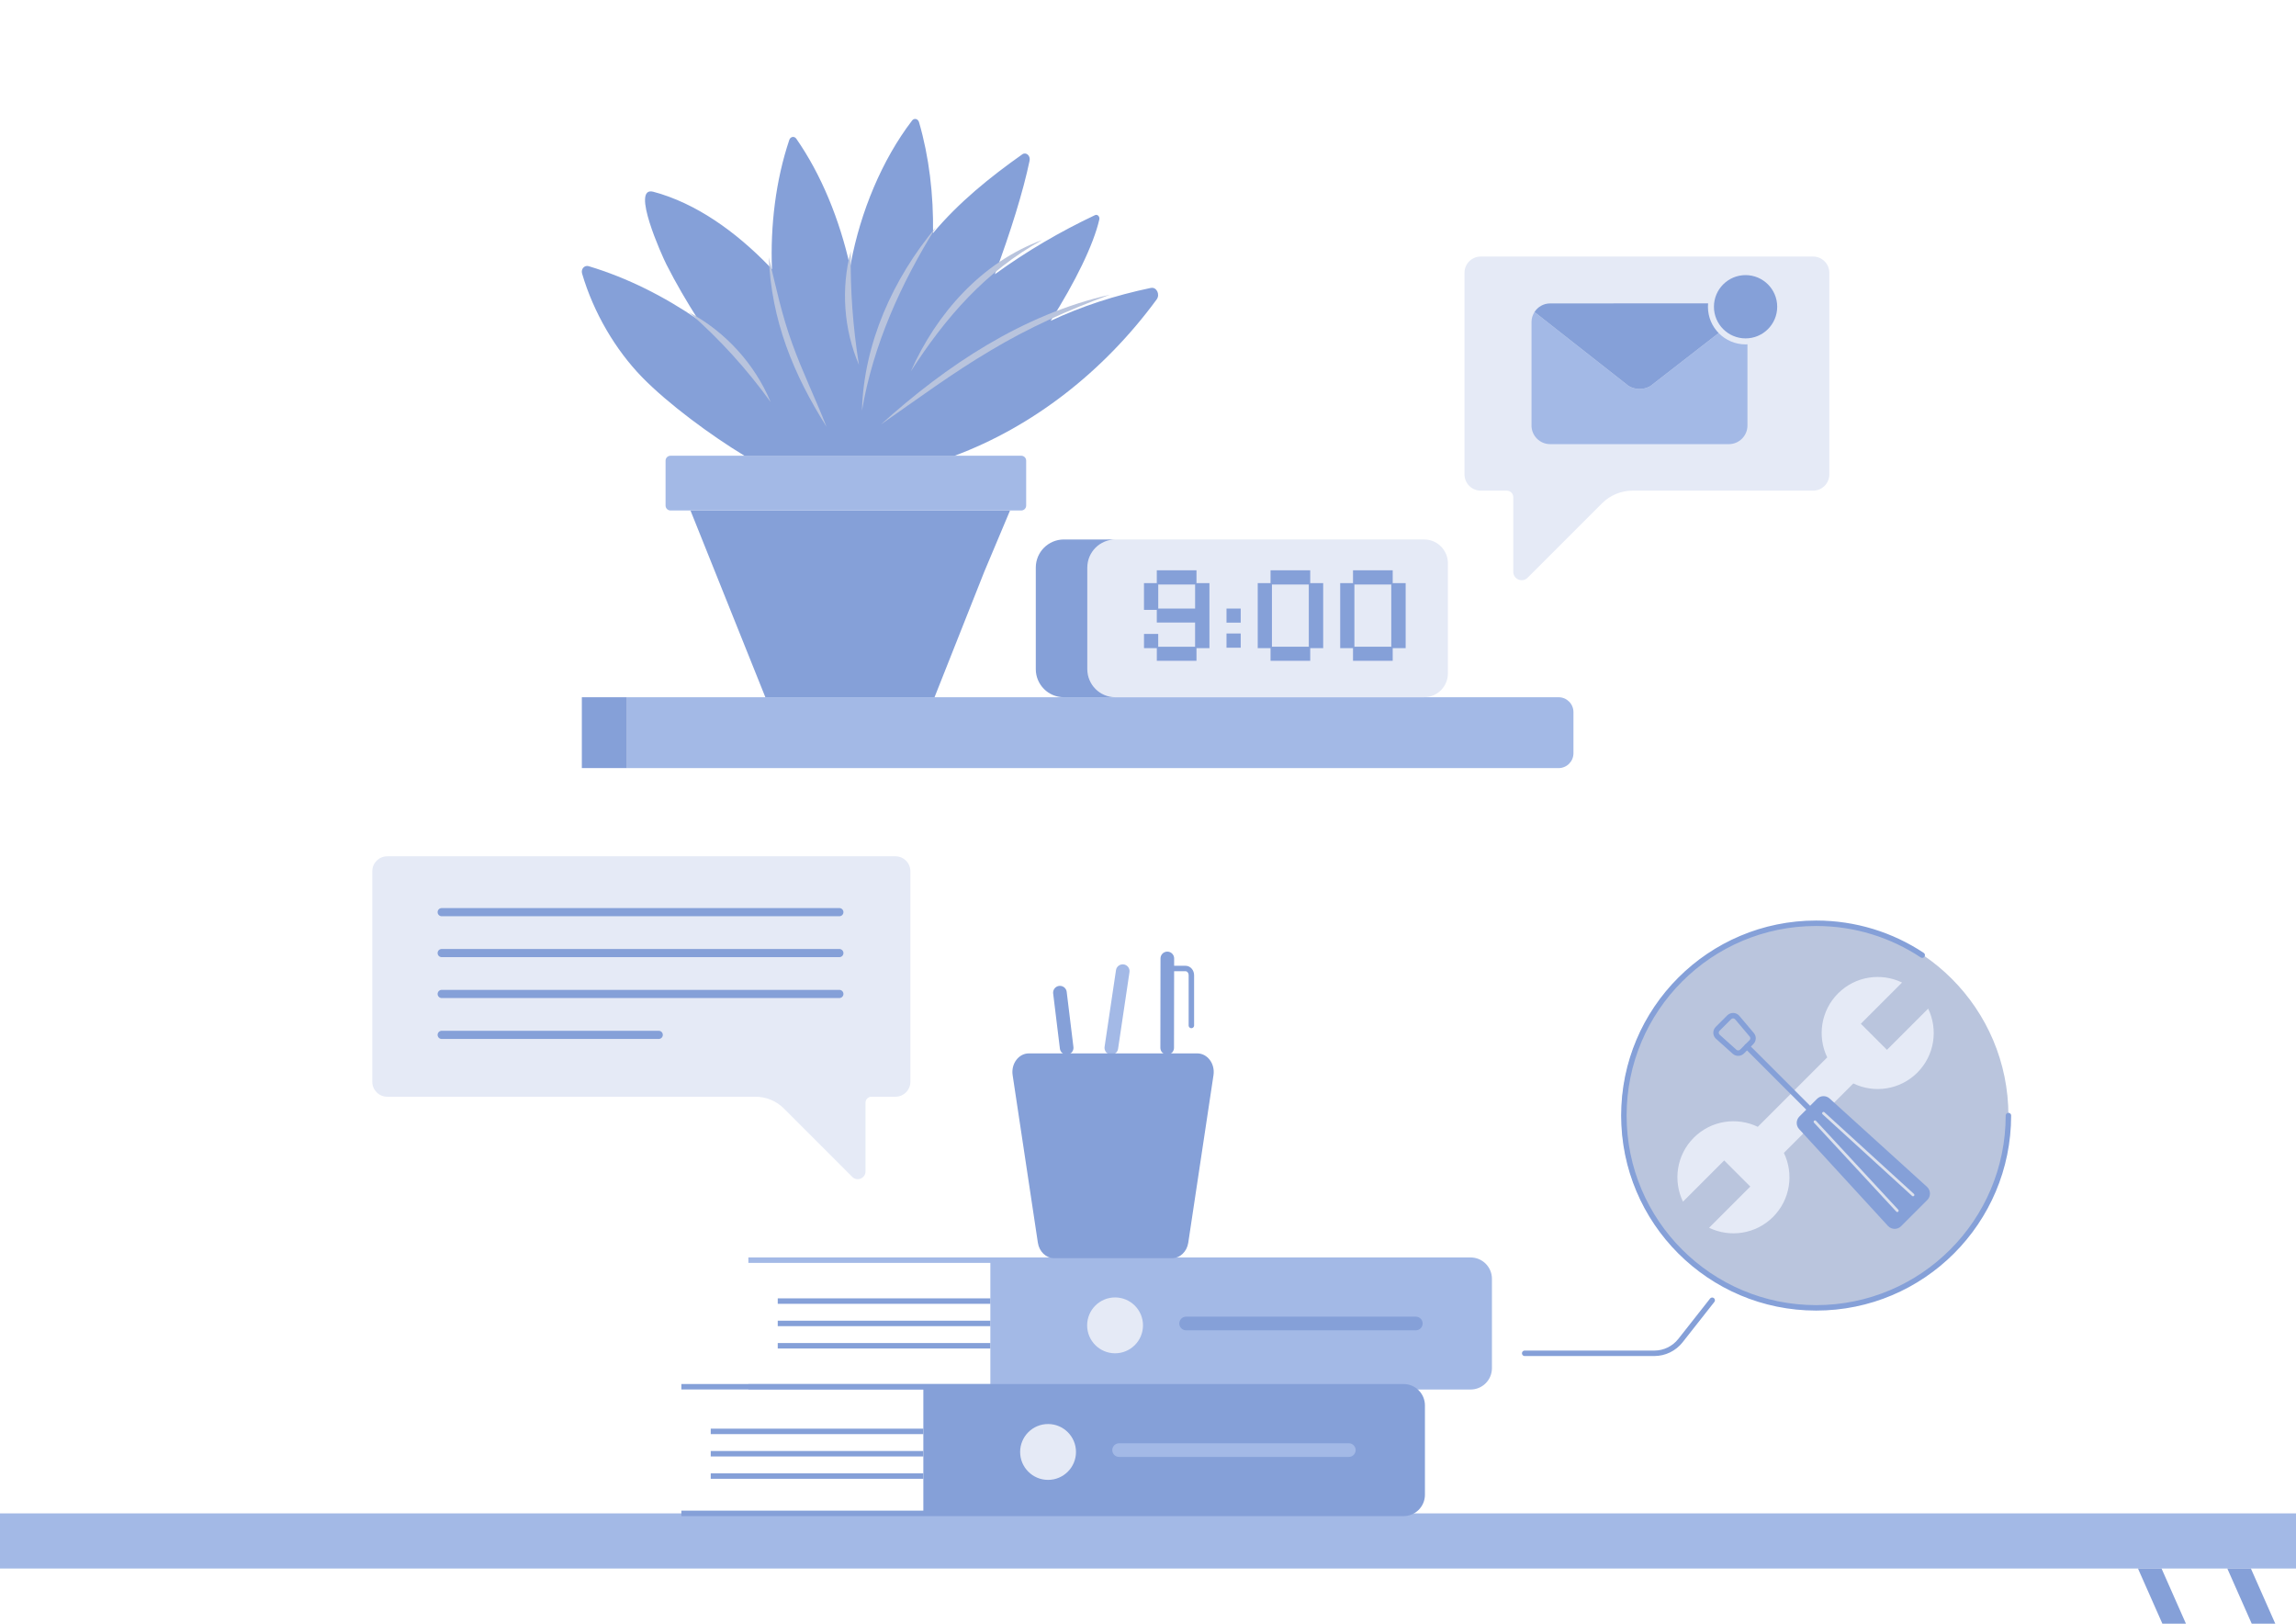
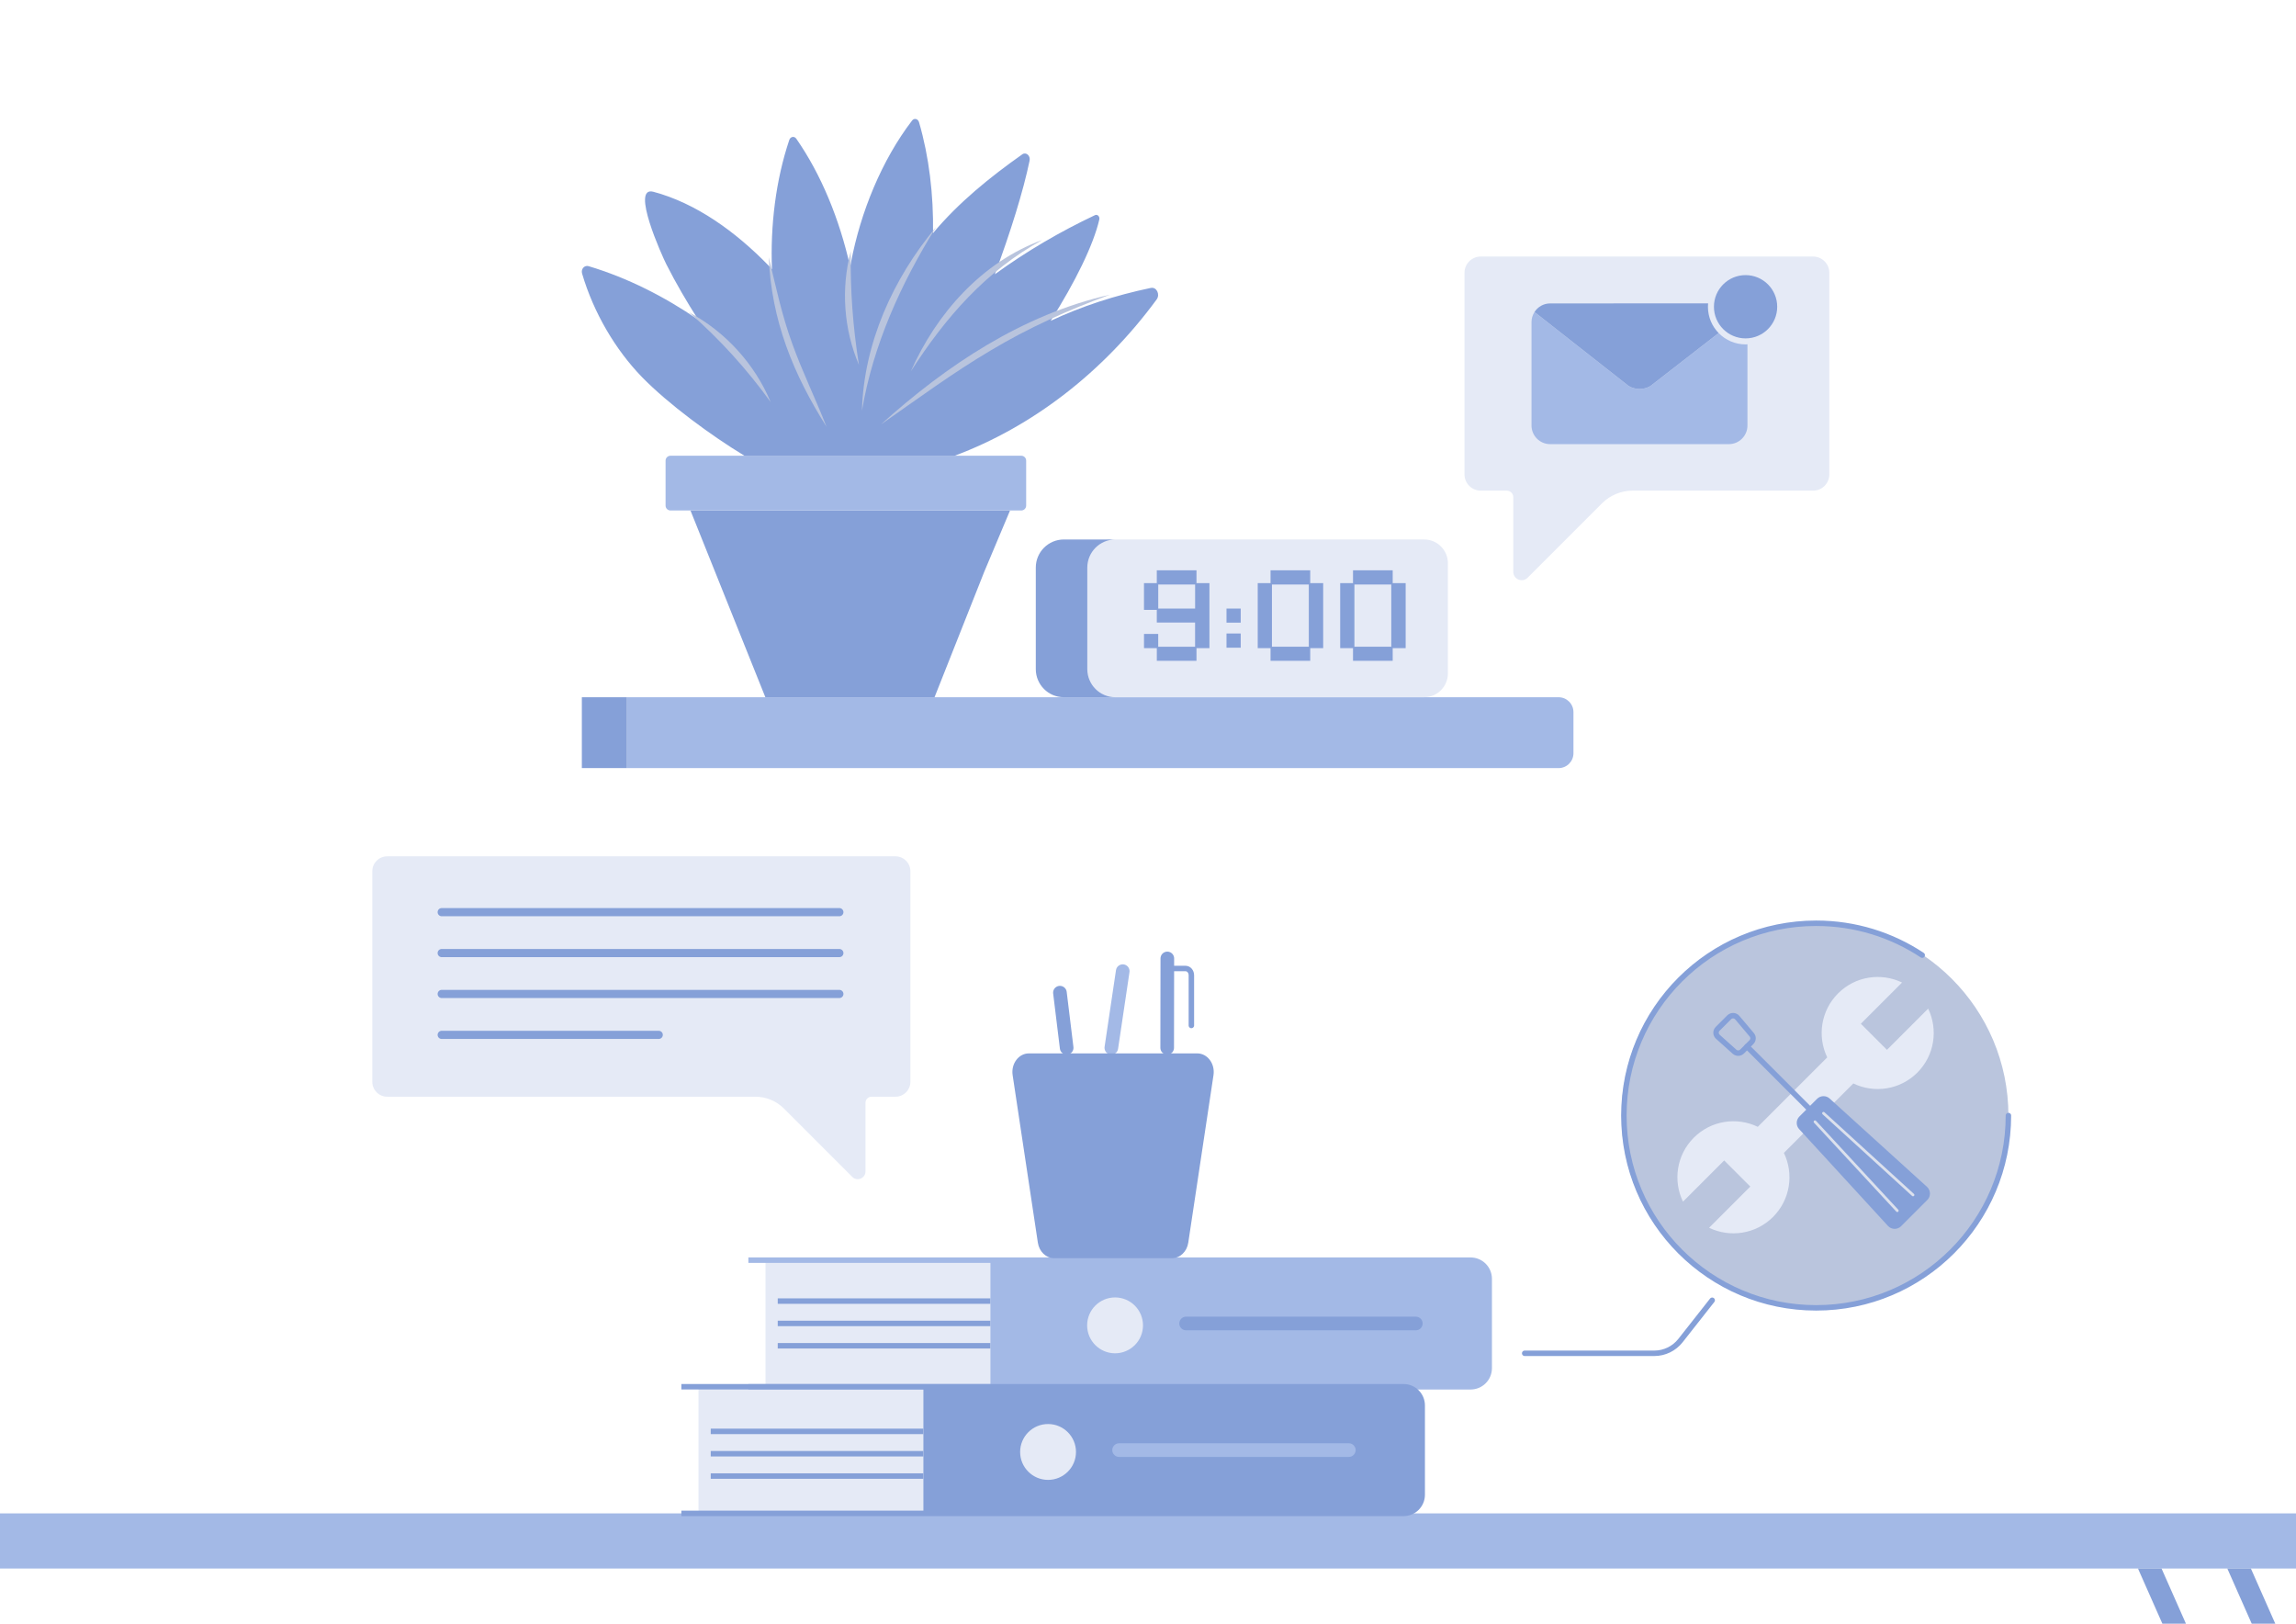
<svg xmlns="http://www.w3.org/2000/svg" id="Layer_1" data-name="Layer 1" viewBox="0 0 841.89 595.28">
  <defs>
    <style>
      .cls-1 {
        stroke-width: 3px;
      }

      .cls-1, .cls-2, .cls-3, .cls-4, .cls-5 {
        stroke-linecap: round;
      }

      .cls-1, .cls-2, .cls-3, .cls-4, .cls-5, .cls-6, .cls-7 {
        fill: none;
        stroke-miterlimit: 10;
      }

      .cls-1, .cls-3, .cls-4, .cls-6 {
        stroke: #85a0d8;
      }

      .cls-2 {
        stroke: #dce1ed;
      }

      .cls-3, .cls-5 {
        stroke-width: 5px;
      }

      .cls-4, .cls-6, .cls-7 {
        stroke-width: 2px;
      }

      .cls-5, .cls-7 {
        stroke: #a3b9e6;
      }

      .cls-8 {
        fill: #b9c4dd;
      }

      .cls-9 {
        fill: #bac5dd;
      }

      .cls-10 {
        fill: #a3b9e6;
      }

      .cls-11 {
        fill: #85a0d8;
      }

      .cls-12 {
        fill: #e5eaf6;
      }
    </style>
  </defs>
+   <rect class="cls-12" x="280.69" y="462.01" width="82.45" height="46.41" />
+   <rect class="cls-12" x="256.12" y="508.42" width="82.45" height="46.41" />
  <rect class="cls-10" y="554.83" width="841.89" height="20.22" />
  <g>
    <polygon class="cls-11" points="834.3 595.28 825.35 575.05 816.71 575.05 825.66 595.28 834.3 595.28" />
    <polygon class="cls-11" points="801.54 595.28 792.59 575.05 783.95 575.05 792.9 595.28 801.54 595.28" />
  </g>
  <g>
    <path class="cls-12" d="M142,313.93c-3.03,0-5.49,2.46-5.49,5.49v77.17c0,3.03,2.46,5.49,5.49,5.49h135.03c3.9,0,7.64,1.55,10.4,4.31l25.08,25.08c1.79,1.79,4.85.52,4.85-2.01v-25.19c0-1.21.98-2.19,2.19-2.19h8.78c3.03,0,5.49-2.46,5.49-5.49v-77.17c0-3.03-2.46-5.49-5.49-5.49h-131.11" />
    <g>
      <line class="cls-1" x1="161.96" y1="334.41" x2="307.77" y2="334.41" />
      <line class="cls-1" x1="161.96" y1="349.41" x2="307.77" y2="349.41" />
      <line class="cls-1" x1="161.96" y1="364.4" x2="307.77" y2="364.4" />
      <line class="cls-1" x1="161.96" y1="379.4" x2="241.54" y2="379.4" />
    </g>
  </g>
  <circle class="cls-9" cx="665.52" cy="408.98" r="70.92" />
  <path class="cls-12" d="M654.12,422.66l25.45-25.45c7.65,3.7,17.12,2.38,23.47-3.97,6.35-6.35,7.67-15.81,3.97-23.46l-15.11,15.11-9.57-9.57,15.11-15.11c-7.65-3.69-17.11-2.37-23.46,3.98-6.35,6.35-7.67,15.81-3.98,23.46l-25.46,25.46c-7.65-3.69-17.11-2.37-23.46,3.98s-7.67,15.81-3.97,23.46l15.11-15.11,9.57,9.57-15.11,15.11c7.65,3.69,17.11,2.37,23.46-3.98,6.35-6.35,7.67-15.82,3.97-23.47Z" />
  <g>
    <g>
      <path class="cls-11" d="M659.71,413.96l32.56,35.48c1.29,1.4,3.48,1.45,4.82.1l9.6-9.6c1.35-1.35,1.3-3.55-.12-4.84l-35.68-32.36c-1.32-1.2-3.35-1.15-4.61.11l-6.48,6.48c-1.27,1.27-1.31,3.3-.1,4.62Z" />
      <line class="cls-2" x1="668.64" y1="408.14" x2="701.46" y2="438.08" />
      <line class="cls-2" x1="665.52" y1="411.26" x2="695.69" y2="443.85" />
    </g>
    <line class="cls-4" x1="663.03" y1="406.12" x2="640.59" y2="383.68" />
    <path class="cls-4" d="M629.89,380.09l6.12,5.49c.79.71,2,.68,2.76-.07l3.44-3.44c.74-.74.79-1.92.11-2.71l-5.31-6.29c-.76-.9-2.12-.95-2.95-.12l-4.24,4.24c-.81.81-.78,2.14.08,2.91Z" />
  </g>
  <path class="cls-4" d="M627.82,476.7l-11.64,14.79c-2.31,2.93-5.84,4.65-9.57,4.65h-47.54" />
  <path class="cls-4" d="M704.83,350.17c-11.15-7.39-24.52-11.69-38.89-11.69-38.94,0-70.5,31.57-70.5,70.5s31.57,70.5,70.5,70.5,70.5-31.57,70.5-70.5" />
  <path class="cls-10" d="M535.66,281.59H229.88v-25.97h341.61c3.01,0,5.46,2.44,5.46,5.46v15.06c0,3.01-2.44,5.46-5.46,5.46" />
  <rect class="cls-11" x="213.35" y="255.62" width="16.53" height="25.97" />
  <rect class="cls-12" x="398.69" y="197.77" width="132.22" height="57.84" rx="8.73" ry="8.73" />
  <path class="cls-11" d="M398.69,245.32v-37.24c0-5.69,4.61-10.3,10.3-10.3h-18.89c-5.69,0-10.3,4.61-10.3,10.3v37.24c0,5.69,4.61,10.3,10.3,10.3h18.89c-5.69,0-10.3-4.61-10.3-10.3Z" />
  <g>
    <path class="cls-11" d="M424.18,242.26v-4.64h-4.7v-5.21h5.21v4.7h13.52v-8.88h-14.04v-4.64h-4.7v-9.81h4.7v-4.7h14.55v4.7h4.75v23.84h-4.75v4.64h-14.55ZM424.7,223.11h13.52v-8.82h-13.52v8.82Z" />
    <path class="cls-11" d="M449.73,228.27v-5.16h5.21v5.16h-5.21ZM449.73,237.46v-5.21h5.21v5.21h-5.21Z" />
    <path class="cls-11" d="M465.88,242.26v-4.64h-4.7v-23.84h4.7v-4.7h14.55v4.7h4.75v23.84h-4.75v4.64h-14.55ZM466.39,237.1h13.52v-22.81h-13.52v22.81Z" />
    <path class="cls-11" d="M496.12,242.26v-4.64h-4.7v-23.84h4.7v-4.7h14.55v4.7h4.75v23.84h-4.75v4.64h-14.55ZM496.63,237.1h13.52v-22.81h-13.52v22.81Z" />
  </g>
  <polyline class="cls-11" points="370.36 187.15 253.18 187.15 280.64 255.62 342.67 255.62 360.92 209.58" />
  <rect class="cls-10" x="244.05" y="167.08" width="132.22" height="20.07" rx="1.8" ry="1.8" />
  <path class="cls-11" d="M422.05,105.54c-13.25,2.77-25.42,6.74-36.79,12.08,9.03-14.27,15.69-27.85,17.83-37.14.25-1.08-.68-2.03-1.57-1.61-12.67,5.99-25.08,13.2-36.73,21.68,5.79-15.59,10.42-30.48,12.74-41.66.38-1.82-1.31-3.28-2.68-2.31-11.75,8.3-23.22,17.53-32.73,28.88.21-14.16-1.46-28.03-5.13-40.65-.37-1.28-1.78-1.63-2.55-.62-11.11,14.51-18.92,33.59-22.42,52.15-.09.5-.18,1.01-.27,1.51-3.94-17.58-10.65-33.89-19.77-47-.73-1.05-2.15-.8-2.57.46-4.97,14.77-6.98,31.5-6.35,47.38-.41-.44-.82-.9-1.24-1.33-12.09-12.42-26.58-22.89-42.27-27.06-8.44-2.24,3.25,23.58,4.78,26.59,3.54,7,7.52,13.76,11.7,20.34-12.4-8.5-25.91-15.37-40.2-19.65-1.49-.45-2.89,1.02-2.39,2.72,4.23,14.41,12.29,28.01,22,37.98,9.53,9.78,25.23,21.35,37.56,28.82h77c28.58-10.65,54.59-30.7,74.12-57.32,1.35-1.83-.04-4.64-2.08-4.22Z" />
  <g>
    <path class="cls-8" d="M252.64,114.49c13.29,7.07,24.17,19.01,29.94,32.92-8.75-12.12-18.69-23.07-29.94-32.92h0Z" />
    <path class="cls-8" d="M281.9,94.32c2.56,10.69,4.83,21.4,8.61,31.7,3.7,10.32,8.56,20.2,12.56,30.44-12.24-19.41-20.21-38.98-21.17-62.14h0Z" />
    <path class="cls-8" d="M322.99,155.63c24.03-21.69,52.01-40.35,83.97-47.58-15.19,5.56-29.92,12.16-43.78,20.48-13.87,8.2-26.88,17.82-40.19,27.1h0Z" />
    <path class="cls-8" d="M382.16,87.99c-20.71,11.4-35.56,28.49-48.18,48.15,9.32-21.15,26.11-40.1,48.18-48.15h0Z" />
    <path class="cls-8" d="M343.21,83.27c-12.86,20.72-23.04,43.12-27.15,67.29.65-24.67,11.44-48.53,27.15-67.29h0Z" />
    <path class="cls-8" d="M311.96,92.16c-.23,14,.78,27.77,2.99,41.59-5.57-12.95-6.63-27.98-2.99-41.59h0Z" />
  </g>
  <g>
    <path class="cls-7" d="M274.41,508.42h264.82c3.77,0,6.83-3.06,6.83-6.83v-32.76c0-3.77-3.06-6.83-6.83-6.83h-264.82" />
    <path class="cls-10" d="M363.14,462.01h177.92c2.76,0,5,2.24,5,5v36.41c0,2.76-2.24,5-5,5h-177.92v-46.41h0Z" />
    <circle class="cls-12" cx="408.87" cy="485.9" r="10.24" />
    <line class="cls-3" x1="434.92" y1="485.21" x2="519.15" y2="485.21" />
    <path class="cls-6" d="M249.84,554.83h264.82c3.77,0,6.83-3.06,6.83-6.83v-32.76c0-3.77-3.06-6.83-6.83-6.83H249.84" />
    <path class="cls-11" d="M338.57,508.42h177.92c2.76,0,5,2.24,5,5v36.41c0,2.76-2.24,5-5,5h-177.92v-46.41h0Z" />
    <circle class="cls-12" cx="384.3" cy="532.31" r="10.24" />
    <line class="cls-5" x1="410.35" y1="531.63" x2="494.58" y2="531.63" />
    <line class="cls-6" x1="363.14" y1="477" x2="285.18" y2="477" />
    <line class="cls-6" x1="363.14" y1="485.19" x2="285.18" y2="485.19" />
    <line class="cls-6" x1="363.14" y1="493.38" x2="285.18" y2="493.38" />
    <line class="cls-6" x1="338.57" y1="524.77" x2="260.61" y2="524.77" />
    <line class="cls-6" x1="338.57" y1="532.96" x2="260.61" y2="532.96" />
    <line class="cls-6" x1="338.57" y1="541.15" x2="260.61" y2="541.15" />
    <line class="cls-3" x1="391.12" y1="384.14" x2="388.65" y2="363.93" />
    <line class="cls-5" x1="407.5" y1="384.14" x2="411.68" y2="356.04" />
    <line class="cls-3" x1="427.98" y1="384.14" x2="428.03" y2="351.38" />
    <path class="cls-4" d="M428.03,355.07h6.69c1.18,0,2.13,1.11,2.13,2.48v18.4" />
    <path class="cls-11" d="M429.76,461.27h-43.25c-2.94,0-5.46-2.4-5.95-5.68l-9.25-61.43c-.63-4.17,2.21-7.97,5.95-7.97h61.75c3.74,0,6.58,3.8,5.95,7.97l-9.25,61.43c-.49,3.28-3.01,5.68-5.95,5.68Z" />
  </g>
  <g>
    <path class="cls-12" d="M626.15,179.87h-27.46c-4.24,0-8.3,1.68-11.3,4.68l-27.25,27.25c-1.94,1.94-5.26.57-5.26-2.18v-27.36c0-1.32-1.07-2.38-2.38-2.38h-9.54c-3.29,0-5.96-2.67-5.96-5.96v-73.91c0-3.29,2.67-5.96,5.96-5.96h121.85c3.29,0,5.96,2.67,5.96,5.96v73.91c0,3.29-2.67,5.96-5.96,5.96" />
    <path class="cls-10" d="M639.3,113.91c.16.21.31.42.45.64l-.2.29-34.41,26.72c-2.46,1.42-5.49,1.41-7.94-.03l-34.54-27.13c-.68,1.06-1.09,2.32-1.09,3.67v37.93c0,3.77,3.06,6.83,6.83,6.83h65.52c3.77,0,6.83-3.06,6.83-6.83v-37.93c0-1.57-.55-3.01-1.45-4.16Z" />
    <path class="cls-11" d="M568.4,111.24c-2.41,0-4.52,1.26-5.74,3.15l34.54,27.13c2.45,1.44,5.48,1.46,7.94.03l34.41-26.72.2-.29c-1.2-1.98-3.34-3.31-5.82-3.31h-39.7" />
    <circle class="cls-12" cx="640.06" cy="112.46" r="13.8" />
    <circle class="cls-11" cx="640.06" cy="112.46" r="11.6" />
  </g>
</svg>
